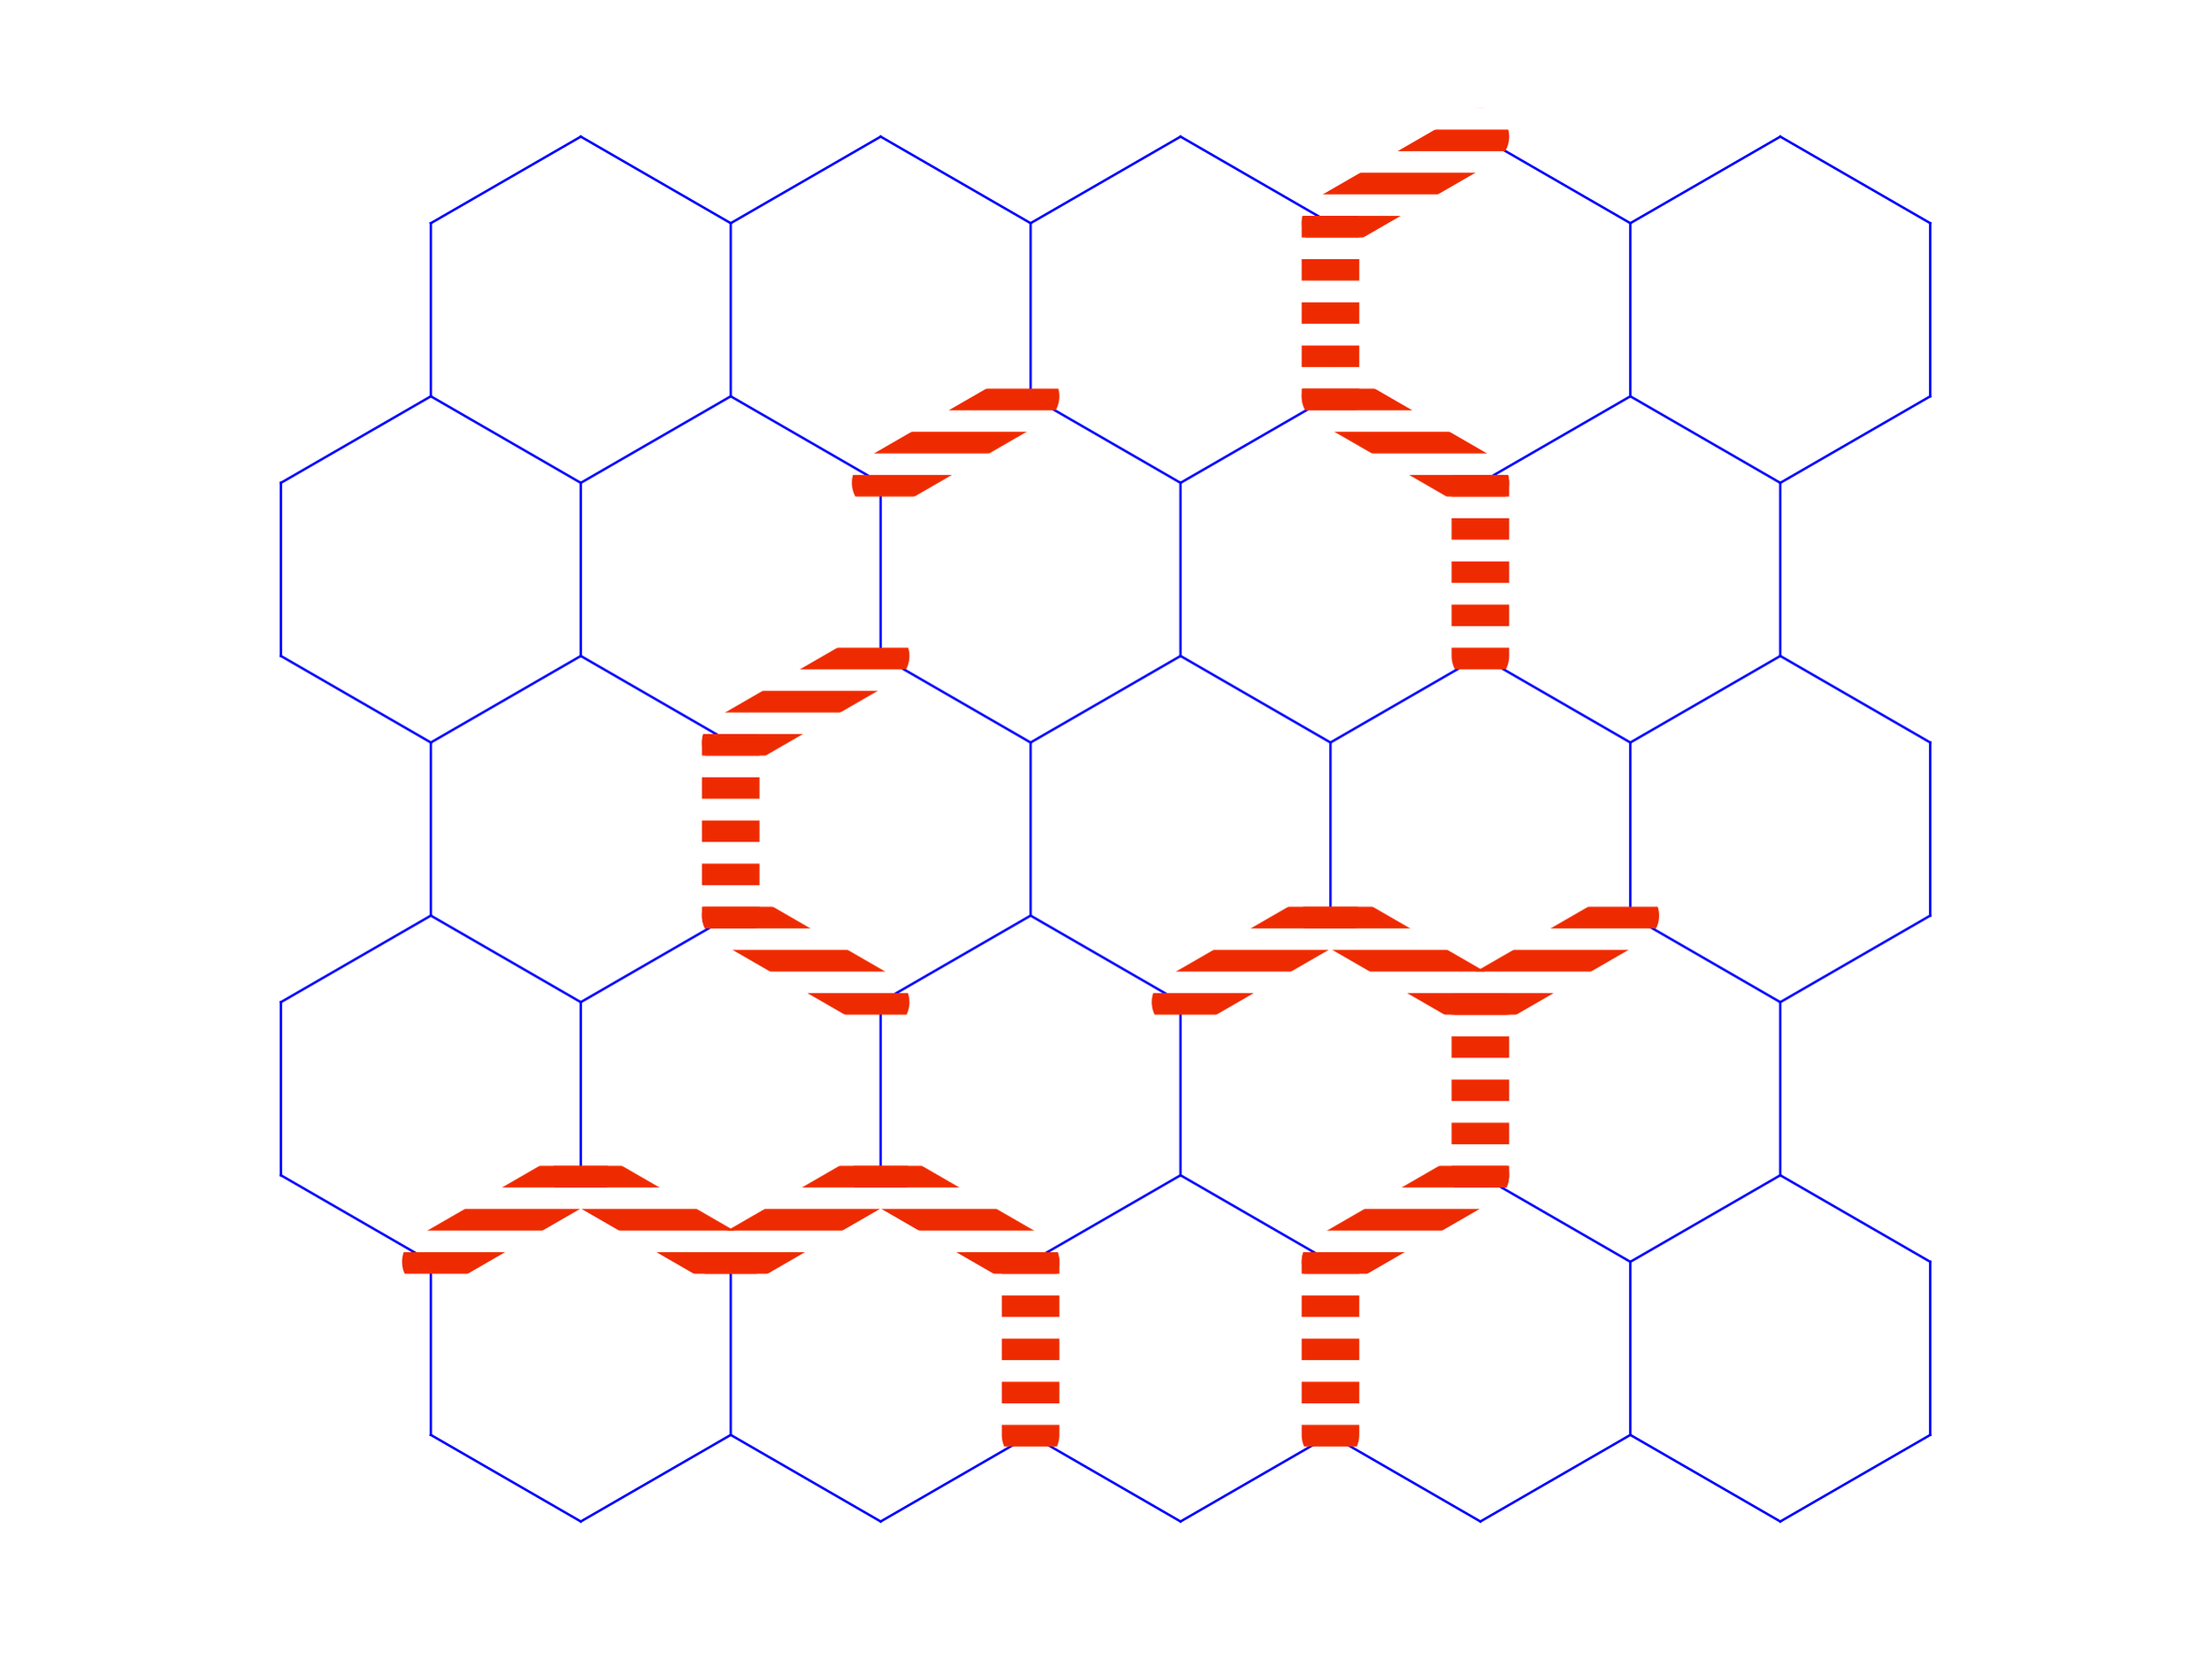
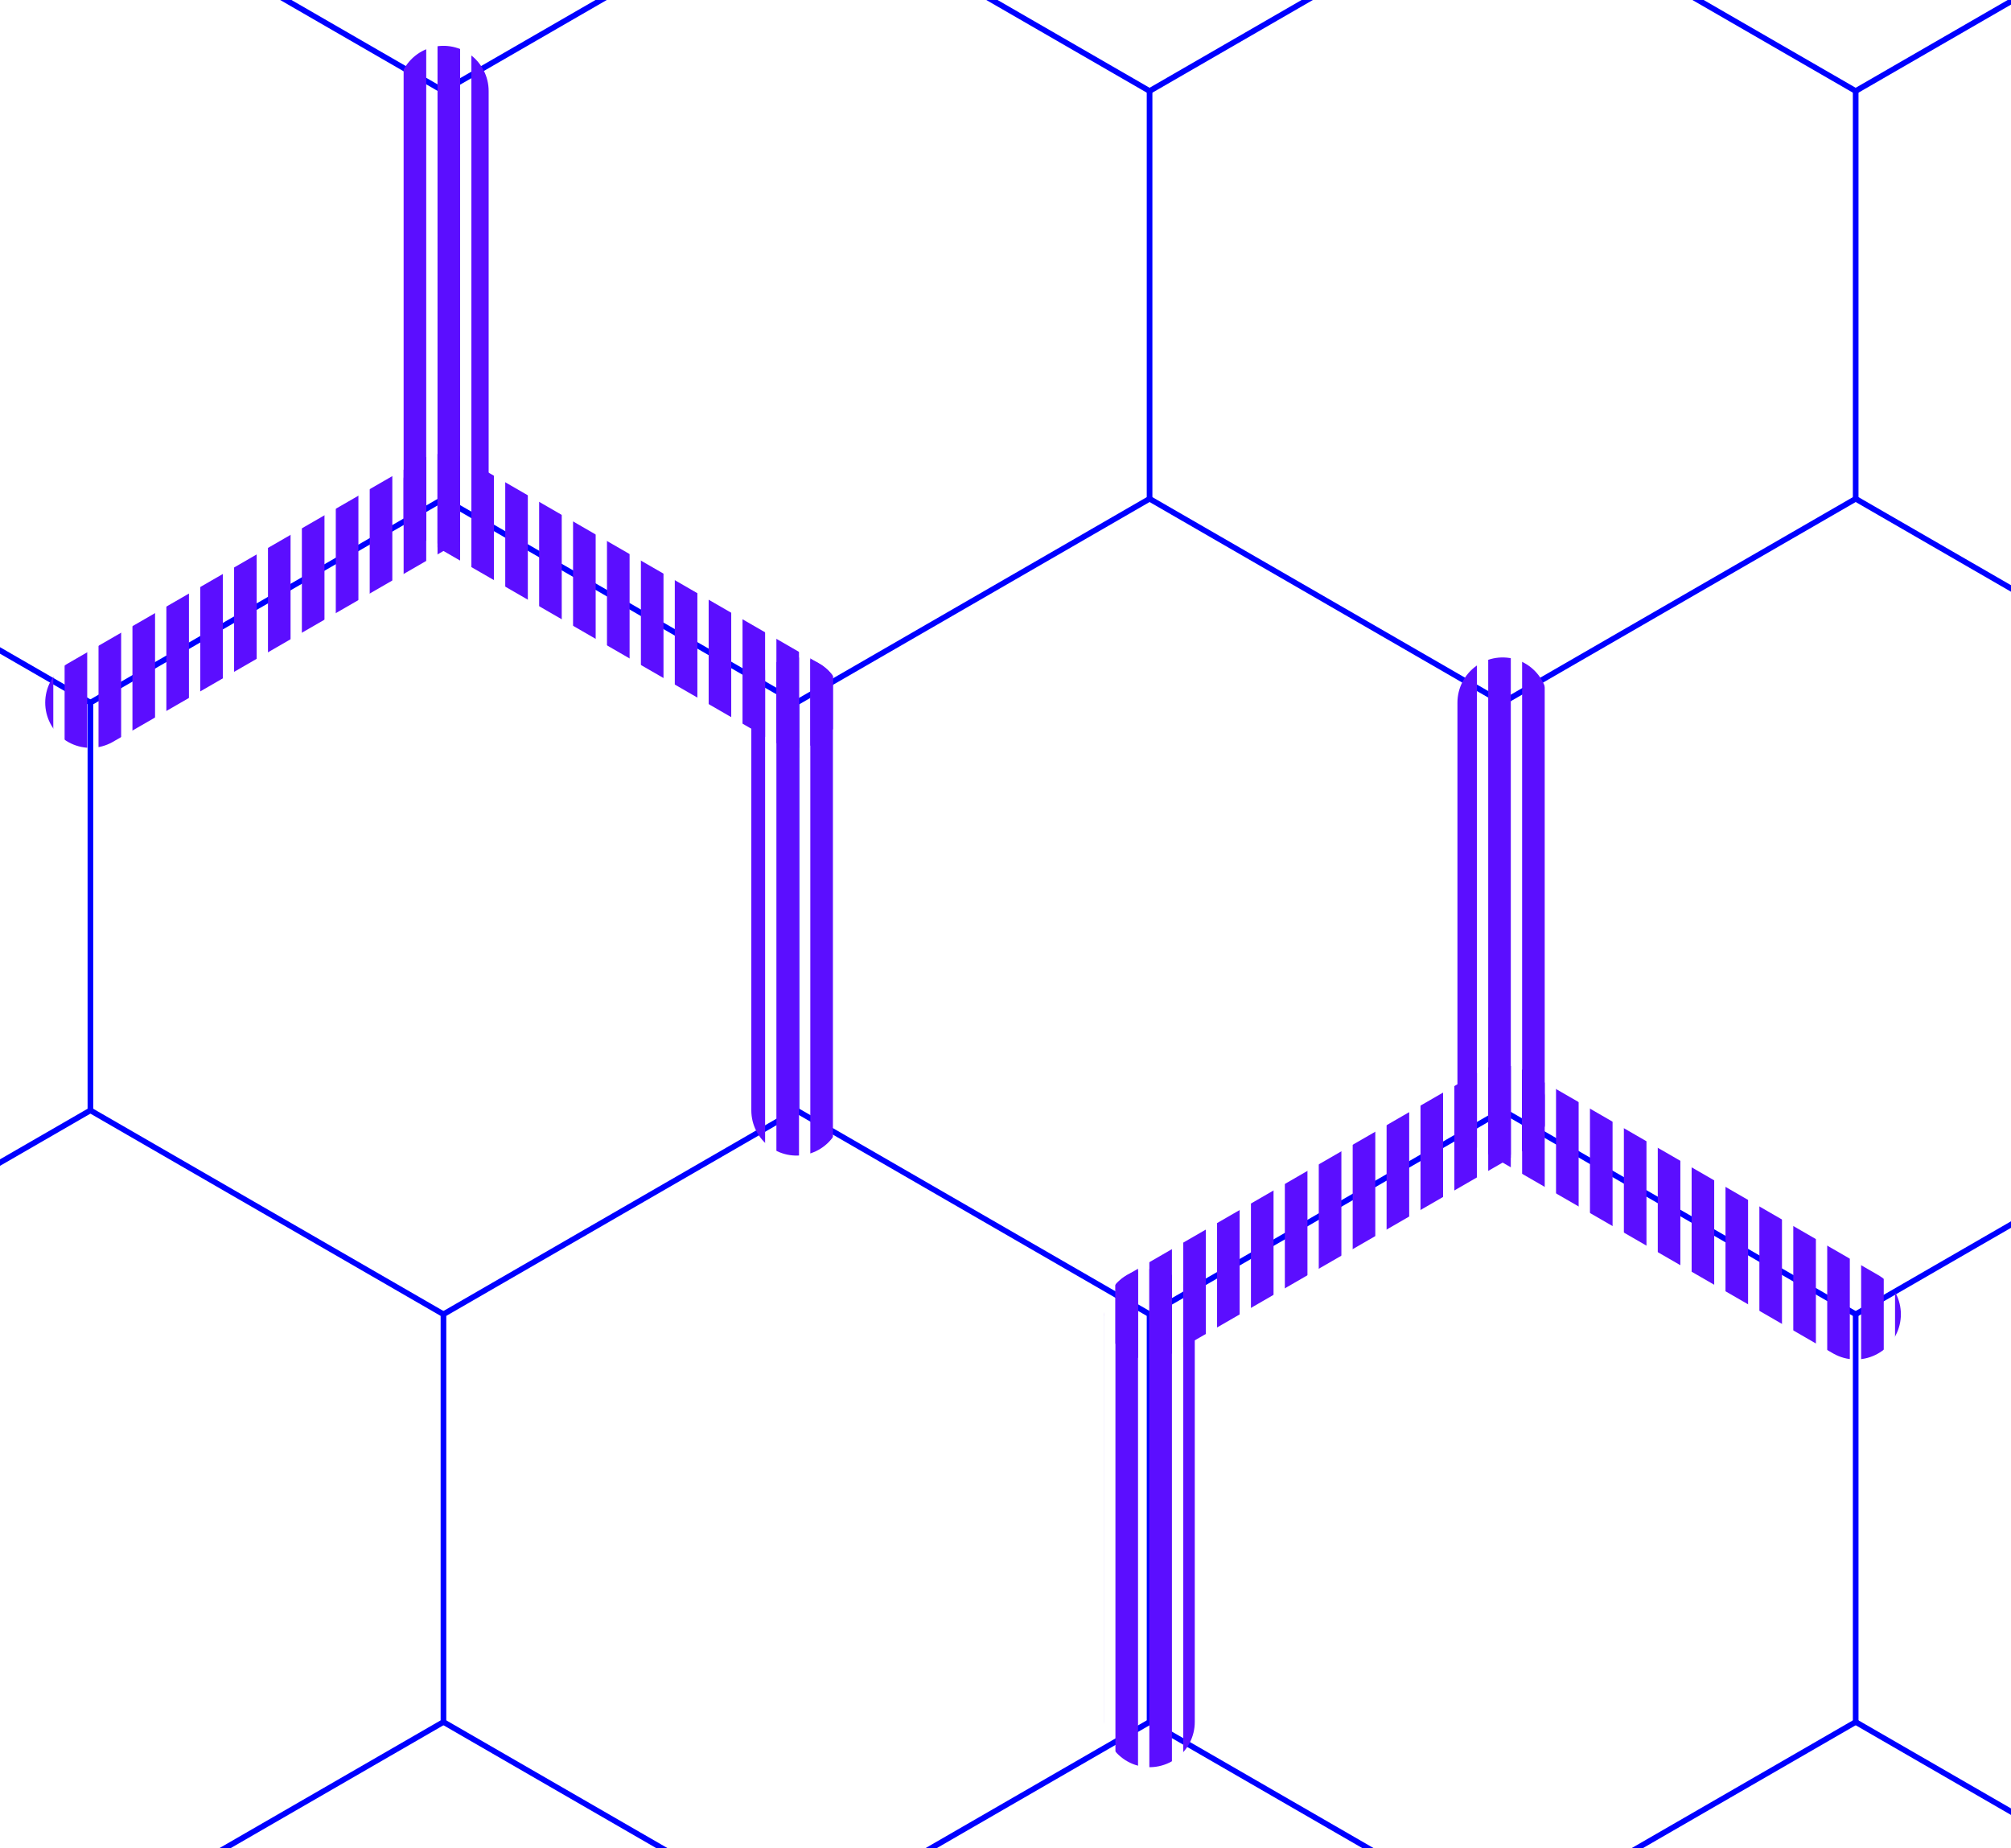
- <svg xmlns="http://www.w3.org/2000/svg" xmlns:xlink="http://www.w3.org/1999/xlink" width="460.8pt" height="345.6pt" viewBox="0 0 460.8 345.6" version="1.1" id="svg97">
+ <svg xmlns="http://www.w3.org/2000/svg" xmlns:xlink="http://www.w3.org/1999/xlink" width="177.987pt" height="163.52pt" viewBox="0 0 177.987 163.52" version="1.1" id="svg97">
  <defs id="defs1">
-     <pattern xlink:href="#Strips1_1" preserveAspectRatio="xMidYMid" id="pattern2" patternTransform="matrix(0,4.5,-4.5,0,0,0)" x="0" y="0" />
-     <pattern patternUnits="userSpaceOnUse" width="2" height="10" patternTransform="translate(0,0) scale(2,2)" preserveAspectRatio="xMidYMid" id="Strips1_1" style="fill:#ee2b00">
+     <pattern xlink:href="#Strips2_1" preserveAspectRatio="xMidYMid" id="pattern116" patternTransform="scale(2)" x="0" y="0" />
+     <pattern patternUnits="userSpaceOnUse" width="1.5" height="1" patternTransform="translate(0,0) scale(2,2)" preserveAspectRatio="xMidYMid" id="Strips2_1" style="fill:#5b0eff">
+       <rect style="stroke:none" x="0" y="-0.5" width="1" height="2" id="rect197" />
+     </pattern>
+     <pattern xlink:href="#Strips1_1" preserveAspectRatio="xMidYMid" id="pattern114" patternTransform="matrix(0,2,-2,0,0,0)" x="0" y="0" />
+     <pattern patternUnits="userSpaceOnUse" width="2" height="10" patternTransform="translate(0,0) scale(2,2)" preserveAspectRatio="xMidYMid" id="Strips1_1" style="fill:#f90000">
      <rect style="stroke:none" x="0" y="-0.5" width="1" height="11" id="rect134" />
    </pattern>
    <style type="text/css" id="style1">*{stroke-linejoin: round; stroke-linecap: butt}</style>
+     <clipPath id="p47f80ac61b-8">
+       <rect x="41.351" y="14.04" width="378.098" height="317.52" id="rect97-2" />
+     </clipPath>
+     <clipPath id="clipPath1">
+       <rect x="41.351" y="14.04" width="378.098" height="317.52" id="rect1" />
+     </clipPath>
+     <clipPath id="clipPath2">
+       <rect x="41.351" y="14.04" width="378.098" height="317.52" id="rect2" />
+     </clipPath>
+     <clipPath id="clipPath3">
+       <rect x="41.351" y="14.04" width="378.098" height="317.52" id="rect3" />
+     </clipPath>
+     <clipPath id="clipPath4">
+       <rect x="41.351" y="14.04" width="378.098" height="317.52" id="rect4" />
+     </clipPath>
+     <clipPath id="clipPath5">
+       <rect x="41.351" y="14.04" width="378.098" height="317.52" id="rect5" />
+     </clipPath>
+     <clipPath id="clipPath6">
+       <rect x="41.351" y="14.04" width="378.098" height="317.52" id="rect6" />
+     </clipPath>
+     <clipPath id="clipPath7">
+       <rect x="41.351" y="14.04" width="378.098" height="317.52" id="rect7" />
+     </clipPath>
+     <clipPath id="p47f80ac61b-4">
+       <rect x="41.351" y="14.04" width="378.098" height="317.52" id="rect97-7" />
+     </clipPath>
+     <clipPath id="clipPath1-8">
+       <rect x="41.351" y="14.04" width="378.098" height="317.52" id="rect1-3" />
+     </clipPath>
+     <clipPath id="clipPath2-5">
+       <rect x="41.351" y="14.04" width="378.098" height="317.52" id="rect2-1" />
+     </clipPath>
+     <clipPath id="clipPath3-2">
+       <rect x="41.351" y="14.04" width="378.098" height="317.52" id="rect3-0" />
+     </clipPath>
+     <clipPath id="clipPath4-1">
+       <rect x="41.351" y="14.04" width="378.098" height="317.52" id="rect4-6" />
+     </clipPath>
+     <clipPath id="clipPath5-4">
+       <rect x="41.351" y="14.04" width="378.098" height="317.52" id="rect5-0" />
+     </clipPath>
+     <clipPath id="clipPath6-6">
+       <rect x="41.351" y="14.04" width="378.098" height="317.52" id="rect6-1" />
+     </clipPath>
  </defs>
-   <g id="layer1">
-     <g id="line2d_2">
-       <path d="M 121.033 317.127  L 152.281 299.086  " clip-path="url(#pdbf9a2d3a2)" style="fill: none; stroke: #0000ff; stroke-width: 0.5; stroke-linecap: square" id="path3" />
-     </g>
-     <g id="line2d_3">
-       <path d="M 183.528 317.127  L 214.776 299.086  " clip-path="url(#pdbf9a2d3a2)" style="fill: none; stroke: #0000ff; stroke-width: 0.5; stroke-linecap: square" id="path4" />
-     </g>
-     <g id="line2d_4">
-       <path d="M 246.024 317.127  L 277.272 299.086  " clip-path="url(#pdbf9a2d3a2)" style="fill: none; stroke: #0000ff; stroke-width: 0.5; stroke-linecap: square" id="path5" />
-     </g>
-     <g id="line2d_5">
-       <path d="M 308.519 317.127  L 339.767 299.086  " clip-path="url(#pdbf9a2d3a2)" style="fill: none; stroke: #0000ff; stroke-width: 0.5; stroke-linecap: square" id="path6" />
-     </g>
-     <g id="line2d_6">
-       <path d="M 371.015 317.127  L 402.263 299.086  " clip-path="url(#pdbf9a2d3a2)" style="fill: none; stroke: #0000ff; stroke-width: 0.5; stroke-linecap: square" id="path7" />
-     </g>
-     <g id="line2d_7">
-       <path d="M 121.033 317.127  L 89.785 299.086  " clip-path="url(#pdbf9a2d3a2)" style="fill: none; stroke: #0000ff; stroke-width: 0.5; stroke-linecap: square" id="path8" />
-     </g>
-     <g id="line2d_8">
-       <path d="M 183.528 317.127  L 152.281 299.086  " clip-path="url(#pdbf9a2d3a2)" style="fill: none; stroke: #0000ff; stroke-width: 0.5; stroke-linecap: square" id="path9" />
-     </g>
-     <g id="line2d_9">
-       <path d="M 246.024 317.127  L 214.776 299.086  " clip-path="url(#pdbf9a2d3a2)" style="fill: none; stroke: #0000ff; stroke-width: 0.5; stroke-linecap: square" id="path10" />
-     </g>
-     <g id="line2d_10">
-       <path d="M 308.519 317.127  L 277.272 299.086  " clip-path="url(#pdbf9a2d3a2)" style="fill: none; stroke: #0000ff; stroke-width: 0.5; stroke-linecap: square" id="path11" />
-     </g>
-     <g id="line2d_11">
-       <path d="M 371.015 317.127  L 339.767 299.086  " clip-path="url(#pdbf9a2d3a2)" style="fill: none; stroke: #0000ff; stroke-width: 0.5; stroke-linecap: square" id="path12" />
-     </g>
-     <g id="line2d_12">
-       <path d="M 89.785 299.086  L 89.785 263.005  " clip-path="url(#pdbf9a2d3a2)" style="fill: none; stroke: #0000ff; stroke-width: 0.5; stroke-linecap: square" id="path13" />
-     </g>
-     <g id="line2d_13">
-       <path d="M 152.281 299.086  L 152.281 263.005  " clip-path="url(#pdbf9a2d3a2)" style="fill: none; stroke: #0000ff; stroke-width: 0.5; stroke-linecap: square" id="path14" />
-     </g>
-     <g id="line2d_16">
-       <path d="M 339.767 299.086  L 339.767 263.005  " clip-path="url(#pdbf9a2d3a2)" style="fill: none; stroke: #0000ff; stroke-width: 0.5; stroke-linecap: square" id="path17" />
-     </g>
-     <g id="line2d_17">
-       <path d="M 402.263 299.086  L 402.263 263.005  " clip-path="url(#pdbf9a2d3a2)" style="fill: none; stroke: #0000ff; stroke-width: 0.5; stroke-linecap: square" id="path18" />
-     </g>
-     <g id="line2d_18">
-       <path d="M 89.785 263.005  L 58.537 244.964  " clip-path="url(#pdbf9a2d3a2)" style="fill: none; stroke: #0000ff; stroke-width: 0.5; stroke-linecap: square" id="path19" />
-     </g>
-     <g id="line2d_21">
-       <path d="M 277.272 263.005  L 246.024 244.964  " clip-path="url(#pdbf9a2d3a2)" style="fill: none; stroke: #0000ff; stroke-width: 0.5; stroke-linecap: square" id="path22" />
-     </g>
-     <g id="line2d_22">
-       <path d="M 339.767 263.005  L 308.519 244.964  " clip-path="url(#pdbf9a2d3a2)" style="fill: none; stroke: #0000ff; stroke-width: 0.5; stroke-linecap: square" id="path23" />
-     </g>
-     <g id="line2d_23">
-       <path d="M 402.263 263.005  L 371.015 244.964  " clip-path="url(#pdbf9a2d3a2)" style="fill: none; stroke: #0000ff; stroke-width: 0.5; stroke-linecap: square" id="path24" />
-     </g>
-     <g id="line2d_26">
-       <path d="M 214.776 263.005  L 246.024 244.964  " clip-path="url(#pdbf9a2d3a2)" style="fill: none; stroke: #0000ff; stroke-width: 0.5; stroke-linecap: square" id="path27" />
-     </g>
-     <g id="line2d_28">
-       <path d="M 339.767 263.005  L 371.015 244.964  " clip-path="url(#pdbf9a2d3a2)" style="fill: none; stroke: #0000ff; stroke-width: 0.5; stroke-linecap: square" id="path29" />
-     </g>
-     <g id="line2d_29">
-       <path d="M 58.537 244.964  L 58.537 208.882  " clip-path="url(#pdbf9a2d3a2)" style="fill: none; stroke: #0000ff; stroke-width: 0.5; stroke-linecap: square" id="path30" />
-     </g>
-     <g id="line2d_30">
-       <path d="M 121.033 244.964  L 121.033 208.882  " clip-path="url(#pdbf9a2d3a2)" style="fill: none; stroke: #0000ff; stroke-width: 0.5; stroke-linecap: square" id="path31" />
-     </g>
-     <g id="line2d_31">
-       <path d="M 183.528 244.964  L 183.528 208.882  " clip-path="url(#pdbf9a2d3a2)" style="fill: none; stroke: #0000ff; stroke-width: 0.5; stroke-linecap: square" id="path32" />
-     </g>
-     <g id="line2d_32">
-       <path d="M 246.024 244.964  L 246.024 208.882  " clip-path="url(#pdbf9a2d3a2)" style="fill: none; stroke: #0000ff; stroke-width: 0.5; stroke-linecap: square" id="path33" />
-     </g>
-     <g id="line2d_34">
-       <path d="M 371.015 244.964  L 371.015 208.882  " clip-path="url(#pdbf9a2d3a2)" style="fill: none; stroke: #0000ff; stroke-width: 0.5; stroke-linecap: square" id="path35" />
-     </g>
-     <g id="line2d_35">
-       <path d="M 58.537 208.882  L 89.785 190.841  " clip-path="url(#pdbf9a2d3a2)" style="fill: none; stroke: #0000ff; stroke-width: 0.5; stroke-linecap: square" id="path36" />
-     </g>
-     <g id="line2d_36">
-       <path d="M 121.033 208.882  L 152.281 190.841  " clip-path="url(#pdbf9a2d3a2)" style="fill: none; stroke: #0000ff; stroke-width: 0.5; stroke-linecap: square" id="path37" />
-     </g>
-     <g id="line2d_37">
-       <path d="M 183.528 208.882  L 214.776 190.841  " clip-path="url(#pdbf9a2d3a2)" style="fill: none; stroke: #0000ff; stroke-width: 0.5; stroke-linecap: square" id="path38" />
-     </g>
-     <g id="line2d_40">
-       <path d="M 371.015 208.882  L 402.263 190.841  " clip-path="url(#pdbf9a2d3a2)" style="fill: none; stroke: #0000ff; stroke-width: 0.5; stroke-linecap: square" id="path41" />
-     </g>
-     <g id="line2d_41">
-       <path d="M 121.033 208.882  L 89.785 190.841  " clip-path="url(#pdbf9a2d3a2)" style="fill: none; stroke: #0000ff; stroke-width: 0.5; stroke-linecap: square" id="path42" />
-     </g>
-     <g id="line2d_43">
-       <path d="M 246.024 208.882  L 214.776 190.841  " clip-path="url(#pdbf9a2d3a2)" style="fill: none; stroke: #0000ff; stroke-width: 0.5; stroke-linecap: square" id="path44" />
-     </g>
-     <g id="line2d_45">
-       <path d="M 371.015 208.882  L 339.767 190.841  " clip-path="url(#pdbf9a2d3a2)" style="fill: none; stroke: #0000ff; stroke-width: 0.5; stroke-linecap: square" id="path46" />
-     </g>
-     <g id="line2d_46">
-       <path d="M 89.785 190.841  L 89.785 154.759  " clip-path="url(#pdbf9a2d3a2)" style="fill: none; stroke: #0000ff; stroke-width: 0.5; stroke-linecap: square" id="path47" />
-     </g>
-     <g id="line2d_48">
-       <path d="M 214.776 190.841  L 214.776 154.759  " clip-path="url(#pdbf9a2d3a2)" style="fill: none; stroke: #0000ff; stroke-width: 0.5; stroke-linecap: square" id="path49" />
-     </g>
-     <g id="line2d_49">
-       <path d="M 277.272 190.841  L 277.272 154.759  " clip-path="url(#pdbf9a2d3a2)" style="fill: none; stroke: #0000ff; stroke-width: 0.5; stroke-linecap: square" id="path50" />
-     </g>
-     <g id="line2d_50">
-       <path d="M 339.767 190.841  L 339.767 154.759  " clip-path="url(#pdbf9a2d3a2)" style="fill: none; stroke: #0000ff; stroke-width: 0.5; stroke-linecap: square" id="path51" />
-     </g>
-     <g id="line2d_51">
-       <path d="M 402.263 190.841  L 402.263 154.759  " clip-path="url(#pdbf9a2d3a2)" style="fill: none; stroke: #0000ff; stroke-width: 0.5; stroke-linecap: square" id="path52" />
-     </g>
-     <g id="line2d_52">
-       <path d="M 89.785 154.759  L 58.537 136.718  " clip-path="url(#pdbf9a2d3a2)" style="fill: none; stroke: #0000ff; stroke-width: 0.5; stroke-linecap: square" id="path53" />
-     </g>
-     <g id="line2d_53">
-       <path d="M 152.281 154.759  L 121.033 136.718  " clip-path="url(#pdbf9a2d3a2)" style="fill: none; stroke: #0000ff; stroke-width: 0.5; stroke-linecap: square" id="path54" />
-     </g>
-     <g id="line2d_54">
-       <path d="M 214.776 154.759  L 183.528 136.718  " clip-path="url(#pdbf9a2d3a2)" style="fill: none; stroke: #0000ff; stroke-width: 0.5; stroke-linecap: square" id="path55" />
-     </g>
-     <g id="line2d_55">
-       <path d="M 277.272 154.759  L 246.024 136.718  " clip-path="url(#pdbf9a2d3a2)" style="fill: none; stroke: #0000ff; stroke-width: 0.5; stroke-linecap: square" id="path56" />
-     </g>
-     <g id="line2d_56">
-       <path d="M 339.767 154.759  L 308.519 136.718  " clip-path="url(#pdbf9a2d3a2)" style="fill: none; stroke: #0000ff; stroke-width: 0.5; stroke-linecap: square" id="path57" />
-     </g>
-     <g id="line2d_57">
-       <path d="M 402.263 154.759  L 371.015 136.718  " clip-path="url(#pdbf9a2d3a2)" style="fill: none; stroke: #0000ff; stroke-width: 0.5; stroke-linecap: square" id="path58" />
-     </g>
-     <g id="line2d_58">
-       <path d="M 89.785 154.759  L 121.033 136.718  " clip-path="url(#pdbf9a2d3a2)" style="fill: none; stroke: #0000ff; stroke-width: 0.5; stroke-linecap: square" id="path59" />
-     </g>
-     <g id="line2d_60">
-       <path d="M 214.776 154.759  L 246.024 136.718  " clip-path="url(#pdbf9a2d3a2)" style="fill: none; stroke: #0000ff; stroke-width: 0.5; stroke-linecap: square" id="path61" />
-     </g>
-     <g id="line2d_61">
-       <path d="M 277.272 154.759  L 308.519 136.718  " clip-path="url(#pdbf9a2d3a2)" style="fill: none; stroke: #0000ff; stroke-width: 0.5; stroke-linecap: square" id="path62" />
-     </g>
-     <g id="line2d_62">
-       <path d="M 339.767 154.759  L 371.015 136.718  " clip-path="url(#pdbf9a2d3a2)" style="fill: none; stroke: #0000ff; stroke-width: 0.5; stroke-linecap: square" id="path63" />
-     </g>
-     <g id="line2d_63">
-       <path d="M 58.537 136.718  L 58.537 100.636  " clip-path="url(#pdbf9a2d3a2)" style="fill: none; stroke: #0000ff; stroke-width: 0.5; stroke-linecap: square" id="path64" />
-     </g>
-     <g id="line2d_64">
-       <path d="M 121.033 136.718  L 121.033 100.636  " clip-path="url(#pdbf9a2d3a2)" style="fill: none; stroke: #0000ff; stroke-width: 0.5; stroke-linecap: square" id="path65" />
-     </g>
-     <g id="line2d_65">
-       <path d="M 183.528 136.718  L 183.528 100.636  " clip-path="url(#pdbf9a2d3a2)" style="fill: none; stroke: #0000ff; stroke-width: 0.5; stroke-linecap: square" id="path66" />
-     </g>
-     <g id="line2d_66">
-       <path d="M 246.024 136.718  L 246.024 100.636  " clip-path="url(#pdbf9a2d3a2)" style="fill: none; stroke: #0000ff; stroke-width: 0.5; stroke-linecap: square" id="path67" />
-     </g>
-     <g id="line2d_68">
-       <path d="M 371.015 136.718  L 371.015 100.636  " clip-path="url(#pdbf9a2d3a2)" style="fill: none; stroke: #0000ff; stroke-width: 0.5; stroke-linecap: square" id="path69" />
-     </g>
-     <g id="line2d_69">
-       <path d="M 58.537 100.636  L 89.785 82.595  " clip-path="url(#pdbf9a2d3a2)" style="fill: none; stroke: #0000ff; stroke-width: 0.5; stroke-linecap: square" id="path70" />
-     </g>
-     <g id="line2d_70">
-       <path d="M 121.033 100.636  L 152.281 82.595  " clip-path="url(#pdbf9a2d3a2)" style="fill: none; stroke: #0000ff; stroke-width: 0.5; stroke-linecap: square" id="path71" />
-     </g>
-     <g id="line2d_72">
-       <path d="M 246.024 100.636  L 277.272 82.595  " clip-path="url(#pdbf9a2d3a2)" style="fill: none; stroke: #0000ff; stroke-width: 0.5; stroke-linecap: square" id="path73" />
-     </g>
-     <g id="line2d_73">
-       <path d="M 308.519 100.636  L 339.767 82.595  " clip-path="url(#pdbf9a2d3a2)" style="fill: none; stroke: #0000ff; stroke-width: 0.5; stroke-linecap: square" id="path74" />
-     </g>
-     <g id="line2d_74">
-       <path d="M 371.015 100.636  L 402.263 82.595  " clip-path="url(#pdbf9a2d3a2)" style="fill: none; stroke: #0000ff; stroke-width: 0.5; stroke-linecap: square" id="path75" />
-     </g>
-     <g id="line2d_75">
-       <path d="M 121.033 100.636  L 89.785 82.595  " clip-path="url(#pdbf9a2d3a2)" style="fill: none; stroke: #0000ff; stroke-width: 0.5; stroke-linecap: square" id="path76" />
-     </g>
-     <g id="line2d_76">
-       <path d="M 183.528 100.636  L 152.281 82.595  " clip-path="url(#pdbf9a2d3a2)" style="fill: none; stroke: #0000ff; stroke-width: 0.5; stroke-linecap: square" id="path77" />
-     </g>
-     <g id="line2d_77">
-       <path d="M 246.024 100.636  L 214.776 82.595  " clip-path="url(#pdbf9a2d3a2)" style="fill: none; stroke: #0000ff; stroke-width: 0.5; stroke-linecap: square" id="path78" />
-     </g>
-     <g id="line2d_79">
-       <path d="M 371.015 100.636  L 339.767 82.595  " clip-path="url(#pdbf9a2d3a2)" style="fill: none; stroke: #0000ff; stroke-width: 0.5; stroke-linecap: square" id="path80" />
-     </g>
-     <g id="line2d_80">
-       <path d="M 89.785 82.595  L 89.785 46.514  " clip-path="url(#pdbf9a2d3a2)" style="fill: none; stroke: #0000ff; stroke-width: 0.5; stroke-linecap: square" id="path81" />
-     </g>
-     <g id="line2d_81">
-       <path d="M 152.281 82.595  L 152.281 46.514  " clip-path="url(#pdbf9a2d3a2)" style="fill: none; stroke: #0000ff; stroke-width: 0.5; stroke-linecap: square" id="path82" />
-     </g>
-     <g id="line2d_82">
-       <path d="M 214.776 82.595  L 214.776 46.514  " clip-path="url(#pdbf9a2d3a2)" style="fill: none; stroke: #0000ff; stroke-width: 0.5; stroke-linecap: square" id="path83" />
-     </g>
-     <g id="line2d_84">
-       <path d="M 339.767 82.595  L 339.767 46.514  " clip-path="url(#pdbf9a2d3a2)" style="fill: none; stroke: #0000ff; stroke-width: 0.5; stroke-linecap: square" id="path85" />
-     </g>
-     <g id="line2d_85">
-       <path d="M 402.263 82.595  L 402.263 46.514  " clip-path="url(#pdbf9a2d3a2)" style="fill: none; stroke: #0000ff; stroke-width: 0.5; stroke-linecap: square" id="path86" />
-     </g>
-     <g id="line2d_87">
-       <path d="M 152.281 46.514  L 121.033 28.473  " clip-path="url(#pdbf9a2d3a2)" style="fill: none; stroke: #0000ff; stroke-width: 0.5; stroke-linecap: square" id="path88" />
-     </g>
-     <g id="line2d_88">
-       <path d="M 214.776 46.514  L 183.528 28.473  " clip-path="url(#pdbf9a2d3a2)" style="fill: none; stroke: #0000ff; stroke-width: 0.5; stroke-linecap: square" id="path89" />
-     </g>
-     <g id="line2d_89">
-       <path d="M 277.272 46.514  L 246.024 28.473  " clip-path="url(#pdbf9a2d3a2)" style="fill: none; stroke: #0000ff; stroke-width: 0.5; stroke-linecap: square" id="path90" />
-     </g>
-     <g id="line2d_90">
-       <path d="M 339.767 46.514  L 308.519 28.473  " clip-path="url(#pdbf9a2d3a2)" style="fill: none; stroke: #0000ff; stroke-width: 0.5; stroke-linecap: square" id="path91" />
-     </g>
-     <g id="line2d_91">
-       <path d="M 402.263 46.514  L 371.015 28.473  " clip-path="url(#pdbf9a2d3a2)" style="fill: none; stroke: #0000ff; stroke-width: 0.5; stroke-linecap: square" id="path92" />
-     </g>
-     <g id="line2d_92">
-       <path d="M 89.785 46.514  L 121.033 28.473  " clip-path="url(#pdbf9a2d3a2)" style="fill: none; stroke: #0000ff; stroke-width: 0.5; stroke-linecap: square" id="path93" />
-     </g>
-     <g id="line2d_93">
-       <path d="M 152.281 46.514  L 183.528 28.473  " clip-path="url(#pdbf9a2d3a2)" style="fill: none; stroke: #0000ff; stroke-width: 0.5; stroke-linecap: square" id="path94" />
-     </g>
-     <g id="line2d_94">
-       <path d="M 214.776 46.514  L 246.024 28.473  " clip-path="url(#pdbf9a2d3a2)" style="fill: none; stroke: #0000ff; stroke-width: 0.5; stroke-linecap: square" id="path95" />
-     </g>
-     <g id="line2d_96">
-       <path d="M 339.767 46.514  L 371.015 28.473  " clip-path="url(#pdbf9a2d3a2)" style="fill: none; stroke: #0000ff; stroke-width: 0.5; stroke-linecap: square" id="path97" />
-     </g>
-   </g>
-   <g id="layer2">
-     <g id="g1" style="stroke:url(#pattern2)">
-       <path d="M 214.776,299.086 V 263.005" clip-path="url(#pdbf9a2d3a2)" style="fill:none;stroke:url(#pattern2);stroke-width:12;stroke-linecap:round;stroke-dasharray:none;stroke-opacity:1" id="path15" />
-       <path d="M 277.272,299.086 V 263.005" clip-path="url(#pdbf9a2d3a2)" style="fill:none;stroke:url(#pattern2);stroke-width:12;stroke-linecap:round;stroke-dasharray:none;stroke-opacity:1" id="path16" />
-       <path d="M 152.281,263.005 121.033,244.964" clip-path="url(#pdbf9a2d3a2)" style="fill:none;stroke:url(#pattern2);stroke-width:12;stroke-linecap:round;stroke-dasharray:none;stroke-opacity:1" id="path20" />
-       <path d="m 214.776,263.005 -31.248,-18.041" clip-path="url(#pdbf9a2d3a2)" style="fill:none;stroke:url(#pattern2);stroke-width:12;stroke-linecap:round;stroke-dasharray:none;stroke-opacity:1" id="path21" />
-       <path d="m 89.785,263.005 31.248,-18.041" clip-path="url(#pdbf9a2d3a2)" style="fill:none;stroke:url(#pattern2);stroke-width:12;stroke-linecap:round;stroke-dasharray:none;stroke-opacity:1" id="path25" />
-       <path d="m 152.281,263.005 31.248,-18.041" clip-path="url(#pdbf9a2d3a2)" style="fill:none;stroke:url(#pattern2);stroke-width:12;stroke-linecap:round;stroke-dasharray:none;stroke-opacity:1" id="path26" />
-       <path d="m 277.272,263.005 31.248,-18.041" clip-path="url(#pdbf9a2d3a2)" style="fill:none;stroke:url(#pattern2);stroke-width:12;stroke-linecap:round;stroke-dasharray:none;stroke-opacity:1" id="path28" />
-       <path d="M 308.519,244.964 V 208.882" clip-path="url(#pdbf9a2d3a2)" style="fill:none;stroke:url(#pattern2);stroke-width:12;stroke-linecap:round;stroke-dasharray:none;stroke-opacity:1" id="path34" />
-       <path d="m 246.024,208.882 31.248,-18.041" clip-path="url(#pdbf9a2d3a2)" style="fill:none;stroke:url(#pattern2);stroke-width:12;stroke-linecap:round;stroke-dasharray:none;stroke-opacity:1" id="path39" />
-       <path d="M 308.519,208.882 339.767,190.841" clip-path="url(#pdbf9a2d3a2)" style="fill:none;stroke:url(#pattern2);stroke-width:12;stroke-linecap:round;stroke-dasharray:none;stroke-opacity:1" id="path40" />
-       <path d="M 183.528,208.882 152.281,190.841" clip-path="url(#pdbf9a2d3a2)" style="fill:none;stroke:url(#pattern2);stroke-width:12;stroke-linecap:round;stroke-dasharray:none;stroke-opacity:1" id="path43" />
-       <path d="M 308.519,208.882 277.272,190.841" clip-path="url(#pdbf9a2d3a2)" style="fill:none;stroke:url(#pattern2);stroke-width:12;stroke-linecap:round;stroke-dasharray:none;stroke-opacity:1" id="path45" />
-       <path d="M 152.281,190.841 V 154.759" clip-path="url(#pdbf9a2d3a2)" style="fill:none;stroke:url(#pattern2);stroke-width:12;stroke-linecap:round;stroke-dasharray:none;stroke-opacity:1" id="path48" />
-       <path d="m 152.281,154.759 31.248,-18.041" clip-path="url(#pdbf9a2d3a2)" style="fill:none;stroke:url(#pattern2);stroke-width:12;stroke-linecap:round;stroke-dasharray:none;stroke-opacity:1" id="path60" />
-       <path d="M 308.519,136.718 V 100.636" clip-path="url(#pdbf9a2d3a2)" style="fill:none;stroke:url(#pattern2);stroke-width:12;stroke-linecap:round;stroke-dasharray:none;stroke-opacity:1" id="path68" />
-       <path d="M 183.528,100.636 214.776,82.595" clip-path="url(#pdbf9a2d3a2)" style="fill:none;stroke:url(#pattern2);stroke-width:12;stroke-linecap:round;stroke-dasharray:none;stroke-opacity:1" id="path72" />
-       <path d="M 308.519,100.636 277.272,82.595" clip-path="url(#pdbf9a2d3a2)" style="fill:none;stroke:url(#pattern2);stroke-width:12;stroke-linecap:round;stroke-dasharray:none;stroke-opacity:1" id="path79" />
-       <path d="M 277.272,82.595 V 46.514" clip-path="url(#pdbf9a2d3a2)" style="fill:none;stroke:url(#pattern2);stroke-width:12;stroke-linecap:round;stroke-dasharray:none;stroke-opacity:1" id="path84" />
-       <path d="M 277.272,46.514 308.519,28.473" clip-path="url(#pdbf9a2d3a2)" style="fill:none;stroke:url(#pattern2);stroke-width:12;stroke-linecap:round;stroke-dasharray:none;stroke-opacity:1" id="path96" />
-     </g>
-   </g>
  <defs id="defs97">
-     <clipPath id="pdbf9a2d3a2">
+     <clipPath id="p47f80ac61b">
      <rect x="41.351" y="14.04" width="378.098" height="317.52" id="rect97" />
    </clipPath>
  </defs>
+   <g id="layer12" transform="translate(-144.2791,-92.58038)">
+     <path d="M 58.537,317.127 89.785,299.086" clip-path="url(#p47f80ac61b)" style="fill:none;stroke:#0000ff;stroke-width:0.5;stroke-linecap:square" id="path2" />
+     <path d="m 121.033,317.127 31.248,-18.041" clip-path="url(#p47f80ac61b)" style="fill:none;stroke:#0000ff;stroke-width:0.5;stroke-linecap:square" id="path3" />
+     <path d="m 183.528,317.127 31.248,-18.041" clip-path="url(#p47f80ac61b)" style="fill:none;stroke:#0000ff;stroke-width:0.5;stroke-linecap:square" id="path4" />
+     <path d="m 246.024,317.127 31.248,-18.041" clip-path="url(#p47f80ac61b)" style="fill:none;stroke:#0000ff;stroke-width:0.5;stroke-linecap:square" id="path5" />
+     <path d="M 308.519,317.127 339.767,299.086" clip-path="url(#p47f80ac61b)" style="fill:none;stroke:#0000ff;stroke-width:0.5;stroke-linecap:square" id="path6" />
+     <path d="m 371.015,317.127 31.248,-18.041" clip-path="url(#p47f80ac61b)" style="fill:none;stroke:#0000ff;stroke-width:0.5;stroke-linecap:square" id="path7" />
+     <path d="M 121.033,317.127 89.785,299.086" clip-path="url(#p47f80ac61b)" style="fill:none;stroke:#0000ff;stroke-width:0.5;stroke-linecap:square" id="path8" />
+     <path d="M 183.528,317.127 152.281,299.086" clip-path="url(#p47f80ac61b)" style="fill:none;stroke:#0000ff;stroke-width:0.5;stroke-linecap:square" id="path9" />
+     <path d="M 246.024,317.127 214.776,299.086" clip-path="url(#p47f80ac61b)" style="fill:none;stroke:#0000ff;stroke-width:0.5;stroke-linecap:square" id="path10" />
+     <path d="M 308.519,317.127 277.272,299.086" clip-path="url(#p47f80ac61b)" style="fill:none;stroke:#0000ff;stroke-width:0.5;stroke-linecap:square" id="path11" />
+     <path d="M 371.015,317.127 339.767,299.086" clip-path="url(#p47f80ac61b)" style="fill:none;stroke:#0000ff;stroke-width:0.5;stroke-linecap:square" id="path12" />
+     <path d="M 89.785,299.086 V 263.005" clip-path="url(#p47f80ac61b)" style="fill:none;stroke:#0000ff;stroke-width:0.5;stroke-linecap:square" id="path13" />
+     <path d="M 152.281,299.086 V 263.005" clip-path="url(#p47f80ac61b)" style="fill:none;stroke:#0000ff;stroke-width:0.5;stroke-linecap:square" id="path14" />
+     <path d="M 214.776,299.086 V 263.005" clip-path="url(#p47f80ac61b)" style="fill:none;stroke:#0000ff;stroke-width:0.5;stroke-linecap:square" id="path15" />
+     <path d="M 277.272,299.086 V 263.005" clip-path="url(#p47f80ac61b)" style="fill:none;stroke:#0000ff;stroke-width:0.5;stroke-linecap:square" id="path16" />
+     <path d="M 339.767,299.086 V 263.005" clip-path="url(#p47f80ac61b)" style="fill:none;stroke:#0000ff;stroke-width:0.5;stroke-linecap:square" id="path17" />
+     <path d="M 402.263,299.086 V 263.005" clip-path="url(#p47f80ac61b)" style="fill:none;stroke:#0000ff;stroke-width:0.5;stroke-linecap:square" id="path18" />
+     <path d="M 89.785,263.005 58.537,244.964" clip-path="url(#p47f80ac61b)" style="fill:none;stroke:#0000ff;stroke-width:0.5;stroke-linecap:square" id="path19" />
+     <path d="M 152.281,263.005 121.033,244.964" clip-path="url(#p47f80ac61b)" style="fill:none;stroke:#0000ff;stroke-width:0.5;stroke-linecap:square" id="path20" />
+     <path d="m 214.776,263.005 -31.248,-18.041" clip-path="url(#p47f80ac61b)" style="fill:none;stroke:#0000ff;stroke-width:0.5;stroke-linecap:square" id="path21" />
+     <path d="m 277.272,263.005 -31.248,-18.041" clip-path="url(#p47f80ac61b)" style="fill:none;stroke:#0000ff;stroke-width:0.5;stroke-linecap:square" id="path22" />
+     <path d="m 339.767,263.005 -31.248,-18.041" clip-path="url(#p47f80ac61b)" style="fill:none;stroke:#0000ff;stroke-width:0.5;stroke-linecap:square" id="path23" />
+     <path d="m 402.263,263.005 -31.248,-18.041" clip-path="url(#p47f80ac61b)" style="fill:none;stroke:#0000ff;stroke-width:0.5;stroke-linecap:square" id="path24" />
+     <path d="m 89.785,263.005 31.248,-18.041" clip-path="url(#p47f80ac61b)" style="fill:none;stroke:#0000ff;stroke-width:0.5;stroke-linecap:square" id="path25" />
+     <path d="m 152.281,263.005 31.248,-18.041" clip-path="url(#p47f80ac61b)" style="fill:none;stroke:#0000ff;stroke-width:0.5;stroke-linecap:square" id="path26" />
+     <path d="m 214.776,263.005 31.248,-18.041" clip-path="url(#p47f80ac61b)" style="fill:none;stroke:#0000ff;stroke-width:0.5;stroke-linecap:square" id="path27" />
+     <path d="m 277.272,263.005 31.248,-18.041" clip-path="url(#p47f80ac61b)" style="fill:none;stroke:#0000ff;stroke-width:0.5;stroke-linecap:square" id="path28" />
+     <path d="m 339.767,263.005 31.248,-18.041" clip-path="url(#p47f80ac61b)" style="fill:none;stroke:#0000ff;stroke-width:0.5;stroke-linecap:square" id="path29" />
+     <path d="M 58.537,244.964 V 208.882" clip-path="url(#p47f80ac61b)" style="fill:none;stroke:#0000ff;stroke-width:0.5;stroke-linecap:square" id="path30" />
+     <path d="M 121.033,244.964 V 208.882" clip-path="url(#p47f80ac61b)" style="fill:none;stroke:#0000ff;stroke-width:0.5;stroke-linecap:square" id="path31" />
+     <path d="M 183.528,244.964 V 208.882" clip-path="url(#p47f80ac61b)" style="fill:none;stroke:#0000ff;stroke-width:0.5;stroke-linecap:square" id="path32" />
+     <path d="M 308.519,244.964 V 208.882" clip-path="url(#p47f80ac61b)" style="fill:none;stroke:#0000ff;stroke-width:0.5;stroke-linecap:square" id="path34" />
+     <path d="M 371.015,244.964 V 208.882" clip-path="url(#p47f80ac61b)" style="fill:none;stroke:#0000ff;stroke-width:0.5;stroke-linecap:square" id="path35" />
+     <path d="M 58.537,208.882 89.785,190.841" clip-path="url(#p47f80ac61b)" style="fill:none;stroke:#0000ff;stroke-width:0.5;stroke-linecap:square" id="path36" />
+     <path d="m 121.033,208.882 31.248,-18.041" clip-path="url(#p47f80ac61b)" style="fill:none;stroke:#0000ff;stroke-width:0.5;stroke-linecap:square" id="path37" />
+     <path d="M 308.519,208.882 339.767,190.841" clip-path="url(#p47f80ac61b)" style="fill:none;stroke:#0000ff;stroke-width:0.5;stroke-linecap:square" id="path40" />
+     <path d="m 371.015,208.882 31.248,-18.041" clip-path="url(#p47f80ac61b)" style="fill:none;stroke:#0000ff;stroke-width:0.5;stroke-linecap:square" id="path41" />
+     <path d="M 121.033,208.882 89.785,190.841" clip-path="url(#p47f80ac61b)" style="fill:none;stroke:#0000ff;stroke-width:0.5;stroke-linecap:square" id="path42" />
+     <path d="M 183.528,208.882 152.281,190.841" clip-path="url(#p47f80ac61b)" style="fill:none;stroke:#0000ff;stroke-width:0.5;stroke-linecap:square" id="path43" />
+     <path d="M 371.015,208.882 339.767,190.841" clip-path="url(#p47f80ac61b)" style="fill:none;stroke:#0000ff;stroke-width:0.5;stroke-linecap:square" id="path46" />
+     <path d="M 89.785,190.841 V 154.759" clip-path="url(#p47f80ac61b)" style="fill:none;stroke:#0000ff;stroke-width:0.5;stroke-linecap:square" id="path47" />
+     <path d="M 152.281,190.841 V 154.759" clip-path="url(#p47f80ac61b)" style="fill:none;stroke:#0000ff;stroke-width:0.5;stroke-linecap:square" id="path48" />
+     <path d="M 339.767,190.841 V 154.759" clip-path="url(#p47f80ac61b)" style="fill:none;stroke:#0000ff;stroke-width:0.5;stroke-linecap:square" id="path51" />
+     <path d="M 402.263,190.841 V 154.759" clip-path="url(#p47f80ac61b)" style="fill:none;stroke:#0000ff;stroke-width:0.5;stroke-linecap:square" id="path52" />
+     <path d="M 89.785,154.759 58.537,136.718" clip-path="url(#p47f80ac61b)" style="fill:none;stroke:#0000ff;stroke-width:0.5;stroke-linecap:square" id="path53" />
+     <path d="M 152.281,154.759 121.033,136.718" clip-path="url(#p47f80ac61b)" style="fill:none;stroke:#0000ff;stroke-width:0.5;stroke-linecap:square" id="path54" />
+     <path d="M 339.767,154.759 308.519,136.718" clip-path="url(#p47f80ac61b)" style="fill:none;stroke:#0000ff;stroke-width:0.5;stroke-linecap:square" id="path57" />
+     <path d="M 402.263,154.759 371.015,136.718" clip-path="url(#p47f80ac61b)" style="fill:none;stroke:#0000ff;stroke-width:0.5;stroke-linecap:square" id="path58" />
+     <path d="M 89.785,154.759 121.033,136.718" clip-path="url(#p47f80ac61b)" style="fill:none;stroke:#0000ff;stroke-width:0.5;stroke-linecap:square" id="path59" />
+     <path d="m 277.272,154.759 31.248,-18.041" clip-path="url(#p47f80ac61b)" style="fill:none;stroke:#0000ff;stroke-width:0.5;stroke-linecap:square" id="path62" />
+     <path d="m 339.767,154.759 31.248,-18.041" clip-path="url(#p47f80ac61b)" style="fill:none;stroke:#0000ff;stroke-width:0.5;stroke-linecap:square" id="path63" />
+     <path d="M 58.537,136.718 V 100.636" clip-path="url(#p47f80ac61b)" style="fill:none;stroke:#0000ff;stroke-width:0.5;stroke-linecap:square" id="path64" />
+     <path d="M 121.033,136.718 V 100.636" clip-path="url(#p47f80ac61b)" style="fill:none;stroke:#0000ff;stroke-width:0.5;stroke-linecap:square" id="path65" />
+     <path d="M 246.024,136.718 V 100.636" clip-path="url(#p47f80ac61b)" style="fill:none;stroke:#0000ff;stroke-width:0.5;stroke-linecap:square" id="path67" />
+     <path d="M 308.519,136.718 V 100.636" clip-path="url(#p47f80ac61b)" style="fill:none;stroke:#0000ff;stroke-width:0.5;stroke-linecap:square" id="path68" />
+     <path d="M 371.015,136.718 V 100.636" clip-path="url(#p47f80ac61b)" style="fill:none;stroke:#0000ff;stroke-width:0.5;stroke-linecap:square" id="path69" />
+     <path d="M 58.537,100.636 89.785,82.595" clip-path="url(#p47f80ac61b)" style="fill:none;stroke:#0000ff;stroke-width:0.5;stroke-linecap:square" id="path70" />
+     <path d="M 121.033,100.636 152.281,82.595" clip-path="url(#p47f80ac61b)" style="fill:none;stroke:#0000ff;stroke-width:0.5;stroke-linecap:square" id="path71" />
+     <path d="M 183.528,100.636 214.776,82.595" clip-path="url(#p47f80ac61b)" style="fill:none;stroke:#0000ff;stroke-width:0.5;stroke-linecap:square" id="path72" />
+     <path d="M 246.024,100.636 277.272,82.595" clip-path="url(#p47f80ac61b)" style="fill:none;stroke:#0000ff;stroke-width:0.5;stroke-linecap:square" id="path73" />
+     <path d="M 308.519,100.636 339.767,82.595" clip-path="url(#p47f80ac61b)" style="fill:none;stroke:#0000ff;stroke-width:0.5;stroke-linecap:square" id="path74" />
+     <path d="M 371.015,100.636 402.263,82.595" clip-path="url(#p47f80ac61b)" style="fill:none;stroke:#0000ff;stroke-width:0.5;stroke-linecap:square" id="path75" />
+     <path d="M 121.033,100.636 89.785,82.595" clip-path="url(#p47f80ac61b)" style="fill:none;stroke:#0000ff;stroke-width:0.5;stroke-linecap:square" id="path76" />
+     <path d="M 183.528,100.636 152.281,82.595" clip-path="url(#p47f80ac61b)" style="fill:none;stroke:#0000ff;stroke-width:0.5;stroke-linecap:square" id="path77" />
+     <path d="M 246.024,100.636 214.776,82.595" clip-path="url(#p47f80ac61b)" style="fill:none;stroke:#0000ff;stroke-width:0.5;stroke-linecap:square" id="path78" />
+     <path d="M 308.519,100.636 277.272,82.595" clip-path="url(#p47f80ac61b)" style="fill:none;stroke:#0000ff;stroke-width:0.5;stroke-linecap:square" id="path79" />
+     <path d="M 371.015,100.636 339.767,82.595" clip-path="url(#p47f80ac61b)" style="fill:none;stroke:#0000ff;stroke-width:0.5;stroke-linecap:square" id="path80" />
+     <path d="M 89.785,82.595 V 46.514" clip-path="url(#p47f80ac61b)" style="fill:none;stroke:#0000ff;stroke-width:0.5;stroke-linecap:square" id="path81" />
+     <path d="M 152.281,82.595 V 46.514" clip-path="url(#p47f80ac61b)" style="fill:none;stroke:#0000ff;stroke-width:0.5;stroke-linecap:square" id="path82" />
+     <path d="M 214.776,82.595 V 46.514" clip-path="url(#p47f80ac61b)" style="fill:none;stroke:#0000ff;stroke-width:0.5;stroke-linecap:square" id="path83" />
+     <path d="M 277.272,82.595 V 46.514" clip-path="url(#p47f80ac61b)" style="fill:none;stroke:#0000ff;stroke-width:0.5;stroke-linecap:square" id="path84" />
+     <path d="M 339.767,82.595 V 46.514" clip-path="url(#p47f80ac61b)" style="fill:none;stroke:#0000ff;stroke-width:0.5;stroke-linecap:square" id="path85" />
+     <path d="M 402.263,82.595 V 46.514" clip-path="url(#p47f80ac61b)" style="fill:none;stroke:#0000ff;stroke-width:0.5;stroke-linecap:square" id="path86" />
+     <path d="M 89.785,46.514 58.537,28.473" clip-path="url(#p47f80ac61b)" style="fill:none;stroke:#0000ff;stroke-width:0.5;stroke-linecap:square" id="path87" />
+     <path d="M 152.281,46.514 121.033,28.473" clip-path="url(#p47f80ac61b)" style="fill:none;stroke:#0000ff;stroke-width:0.5;stroke-linecap:square" id="path88" />
+     <path d="M 214.776,46.514 183.528,28.473" clip-path="url(#p47f80ac61b)" style="fill:none;stroke:#0000ff;stroke-width:0.5;stroke-linecap:square" id="path89" />
+     <path d="M 277.272,46.514 246.024,28.473" clip-path="url(#p47f80ac61b)" style="fill:none;stroke:#0000ff;stroke-width:0.5;stroke-linecap:square" id="path90" />
+     <path d="M 339.767,46.514 308.519,28.473" clip-path="url(#p47f80ac61b)" style="fill:none;stroke:#0000ff;stroke-width:0.5;stroke-linecap:square" id="path91" />
+     <path d="M 402.263,46.514 371.015,28.473" clip-path="url(#p47f80ac61b)" style="fill:none;stroke:#0000ff;stroke-width:0.5;stroke-linecap:square" id="path92" />
+     <path d="M 89.785,46.514 121.033,28.473" clip-path="url(#p47f80ac61b)" style="fill:none;stroke:#0000ff;stroke-width:0.5;stroke-linecap:square" id="path93" />
+     <path d="M 152.281,46.514 183.528,28.473" clip-path="url(#p47f80ac61b)" style="fill:none;stroke:#0000ff;stroke-width:0.5;stroke-linecap:square" id="path94" />
+     <path d="M 214.776,46.514 246.024,28.473" clip-path="url(#p47f80ac61b)" style="fill:none;stroke:#0000ff;stroke-width:0.5;stroke-linecap:square" id="path95" />
+     <path d="M 277.272,46.514 308.519,28.473" clip-path="url(#p47f80ac61b)" style="fill:none;stroke:#0000ff;stroke-width:0.5;stroke-linecap:square" id="path96" />
+     <path d="M 339.767,46.514 371.015,28.473" clip-path="url(#p47f80ac61b)" style="fill:none;stroke:#0000ff;stroke-width:0.5;stroke-linecap:square" id="path97" />
+     <path d="M 308.519,208.882 277.272,190.841" clip-path="url(#p47f80ac61b)" style="fill:none;stroke:#0000ff;stroke-width:0.5;stroke-linecap:square" id="path45" />
+     <path d="m 183.528,208.882 31.248,-18.041" clip-path="url(#p47f80ac61b)" style="fill:none;stroke:#0000ff;stroke-width:0.5;stroke-linecap:square" id="path38" />
+     <path d="M 246.024,208.882 214.776,190.841" clip-path="url(#p47f80ac61b)" style="fill:none;stroke:#0000ff;stroke-width:0.5;stroke-linecap:square" id="path44" />
+     <path d="M 277.272,154.759 246.024,136.718" clip-path="url(#p47f80ac61b)" style="fill:none;stroke:#0000ff;stroke-width:0.5;stroke-linecap:square" id="path56" />
+     <path d="m 214.776,154.759 31.248,-18.041" clip-path="url(#p47f80ac61b)" style="fill:none;stroke:#0000ff;stroke-width:0.5;stroke-linecap:square" id="path61" />
+     <path d="M 246.024,244.964 V 208.882" clip-path="url(#p47f80ac61b)" style="fill:none;stroke:#0000ff;stroke-width:0.5;stroke-linecap:square" id="path33" />
+     <path d="m 246.024,208.882 31.248,-18.041" clip-path="url(#p47f80ac61b)" style="fill:none;stroke:#0000ff;stroke-width:0.5;stroke-linecap:square" id="path39" />
+     <path d="M 214.776,190.841 V 154.759" clip-path="url(#p47f80ac61b)" style="fill:none;stroke:#0000ff;stroke-width:0.5;stroke-linecap:square" id="path49" />
+     <path d="M 277.272,190.841 V 154.759" clip-path="url(#p47f80ac61b)" style="fill:none;stroke:#0000ff;stroke-width:0.5;stroke-linecap:square" id="path50" />
+     <path d="M 214.776,154.759 183.528,136.718" clip-path="url(#p47f80ac61b)" style="fill:none;stroke:#0000ff;stroke-width:0.5;stroke-linecap:square" id="path55" />
+     <path d="m 152.281,154.759 31.248,-18.041" clip-path="url(#p47f80ac61b)" style="fill:none;stroke:#0000ff;stroke-width:0.5;stroke-linecap:square" id="path60" />
+     <path d="M 183.528,136.718 V 100.636" clip-path="url(#p47f80ac61b)" style="fill:none;stroke:#0000ff;stroke-width:0.5;stroke-linecap:square" id="path66" />
+   </g>
+   <g id="layer13" style="display:inline" transform="translate(-9.015612)">
+     <g id="g97-6" style="display:inline;stroke:url(#pattern116);stroke-width:8;stroke-linecap:round;stroke-linejoin:round;stroke-dasharray:none">
+       <path d="M 246.024,244.964 V 208.882" clip-path="url(#p47f80ac61b-8)" style="fill:none;stroke:url(#pattern116);stroke-width:8;stroke-linecap:round;stroke-linejoin:round;stroke-dasharray:none" id="path33-0" transform="translate(-135.2635,-92.58038)" />
+       <path d="m 246.024,208.882 31.248,-18.041" clip-path="url(#p47f80ac61b-8)" style="fill:none;stroke:url(#pattern116);stroke-width:8;stroke-linecap:round;stroke-linejoin:round;stroke-dasharray:none" id="path39-3" transform="translate(-135.2635,-92.58038)" />
+       <path d="M 308.519,208.882 277.272,190.841" clip-path="url(#p47f80ac61b-8)" style="fill:none;stroke:url(#pattern116);stroke-width:8;stroke-linecap:round;stroke-linejoin:round;stroke-dasharray:none" id="path45-8" transform="translate(-135.2635,-92.58038)" />
+       <path d="M 214.776,190.841 V 154.759" clip-path="url(#p47f80ac61b-8)" style="fill:none;stroke:url(#pattern116);stroke-width:8;stroke-linecap:round;stroke-linejoin:round;stroke-dasharray:none" id="path49-0" transform="translate(-135.2635,-92.58038)" />
+       <path d="M 277.272,190.841 V 154.759" clip-path="url(#p47f80ac61b-8)" style="fill:none;stroke:url(#pattern116);stroke-width:8;stroke-linecap:round;stroke-linejoin:round;stroke-dasharray:none" id="path50-1" transform="translate(-135.2635,-92.58038)" />
+       <path d="M 214.776,154.759 183.528,136.718" clip-path="url(#p47f80ac61b-8)" style="fill:none;stroke:url(#pattern116);stroke-width:8;stroke-linecap:round;stroke-linejoin:round;stroke-dasharray:none" id="path55-2" transform="translate(-135.2635,-92.58038)" />
+       <path d="m 152.281,154.759 31.248,-18.041" clip-path="url(#p47f80ac61b-8)" style="fill:none;stroke:url(#pattern116);stroke-width:8;stroke-linecap:round;stroke-linejoin:round;stroke-dasharray:none" id="path60-5" transform="translate(-135.2635,-92.58038)" />
+       <path d="M 183.528,136.718 V 100.636" clip-path="url(#p47f80ac61b-8)" style="fill:none;stroke:url(#pattern116);stroke-width:8;stroke-linecap:round;stroke-linejoin:round;stroke-dasharray:none" id="path66-0" transform="translate(-135.2635,-92.58038)" />
+     </g>
+   </g>
+   <g id="layer14" style="display:none" transform="translate(-9.015612)">
+     <g id="g113-9" style="stroke:url(#pattern114);stroke-width:8;stroke-linecap:round;stroke-linejoin:round;stroke-dasharray:none" transform="translate(-135.2635,-92.58038)">
+       <path d="m 183.528,208.882 31.248,-18.041" clip-path="url(#p47f80ac61b-4)" style="fill:none;stroke:url(#pattern114);stroke-width:8;stroke-linecap:round;stroke-linejoin:round;stroke-dasharray:none" id="path38-8" />
+       <path d="M 246.024,208.882 214.776,190.841" clip-path="url(#p47f80ac61b-4)" style="fill:none;stroke:url(#pattern114);stroke-width:8;stroke-linecap:round;stroke-linejoin:round;stroke-dasharray:none" id="path44-4" />
+       <path d="M 277.272,154.759 246.024,136.718" clip-path="url(#p47f80ac61b-4)" style="fill:none;stroke:url(#pattern114);stroke-width:8;stroke-linecap:round;stroke-linejoin:round;stroke-dasharray:none" id="path56-1" />
+       <path d="m 214.776,154.759 31.248,-18.041" clip-path="url(#p47f80ac61b-4)" style="fill:none;stroke:url(#pattern114);stroke-width:8;stroke-linecap:round;stroke-linejoin:round;stroke-dasharray:none" id="path61-4" />
+       <path d="M 246.024,244.964 V 208.882" clip-path="url(#p47f80ac61b-4)" style="fill:none;stroke:url(#pattern114);stroke-width:8;stroke-linecap:round;stroke-linejoin:round;stroke-dasharray:none" id="path33-3" />
+       <path d="m 246.024,208.882 31.248,-18.041" clip-path="url(#p47f80ac61b-4)" style="fill:none;stroke:url(#pattern114);stroke-width:8;stroke-linecap:round;stroke-linejoin:round;stroke-dasharray:none" id="path39-9" />
+       <path d="M 214.776,190.841 V 154.759" clip-path="url(#p47f80ac61b-4)" style="fill:none;stroke:url(#pattern114);stroke-width:8;stroke-linecap:round;stroke-linejoin:round;stroke-dasharray:none" id="path49-8" />
+     </g>
+   </g>
</svg>
